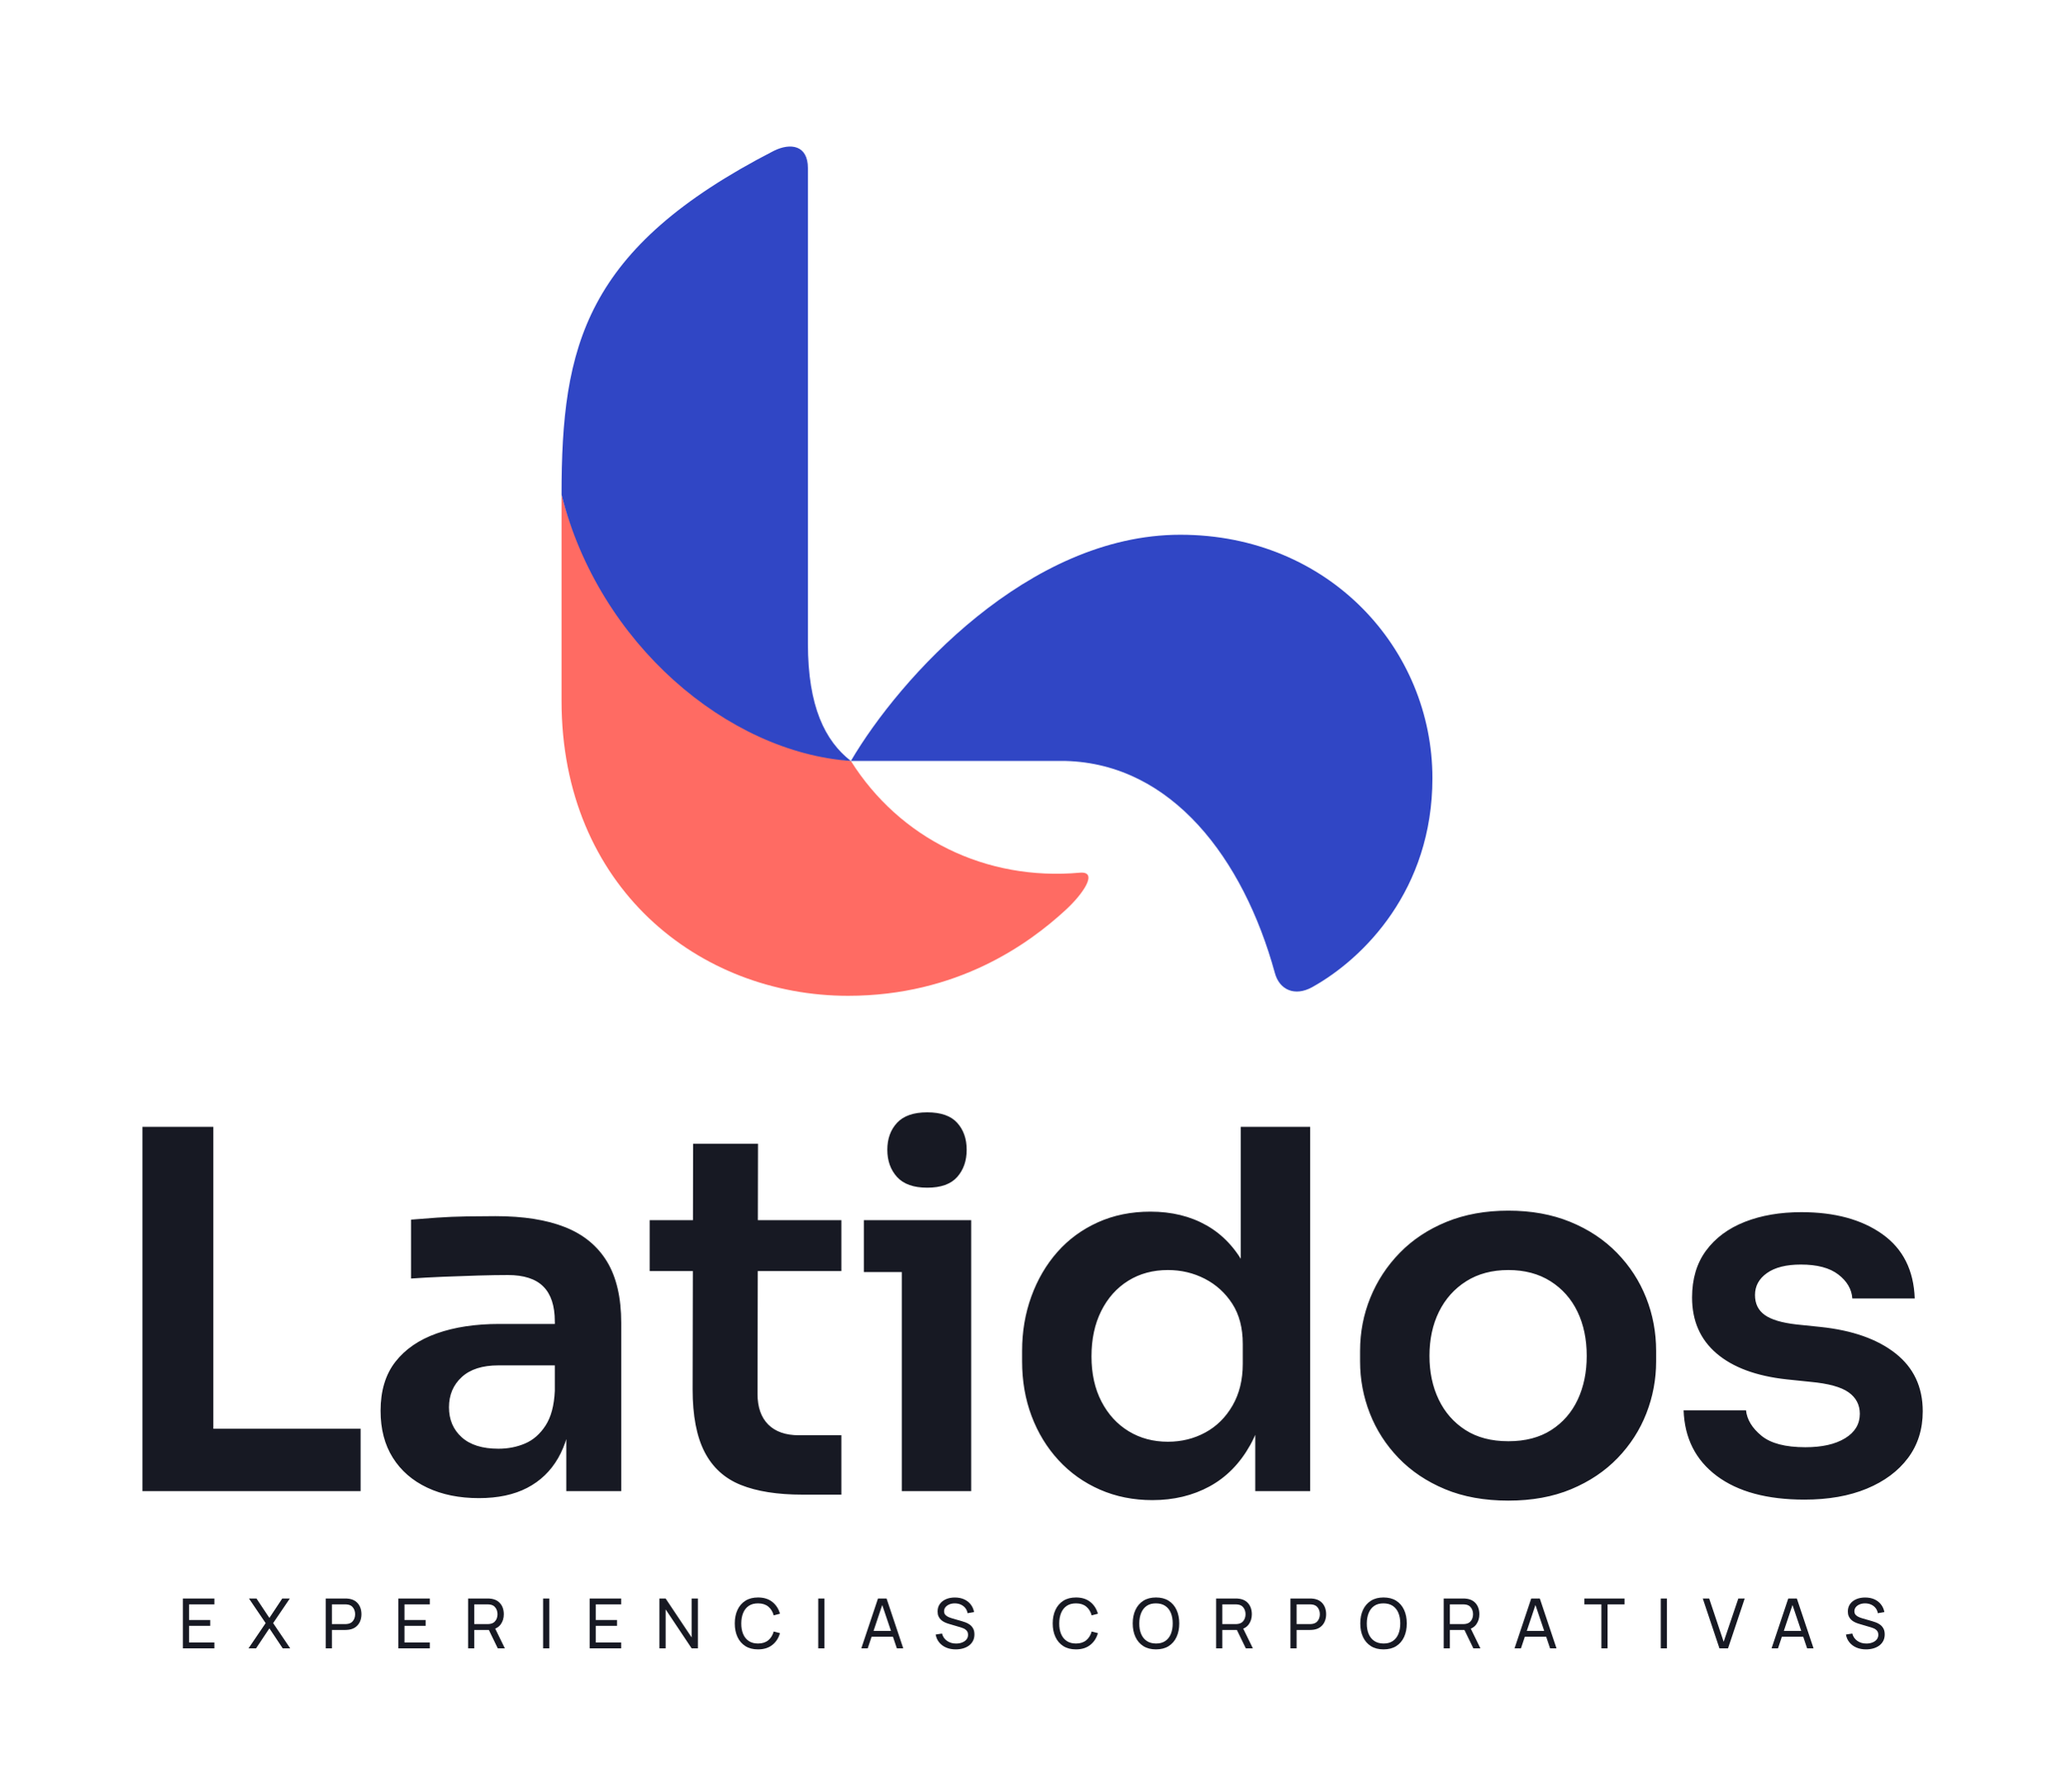
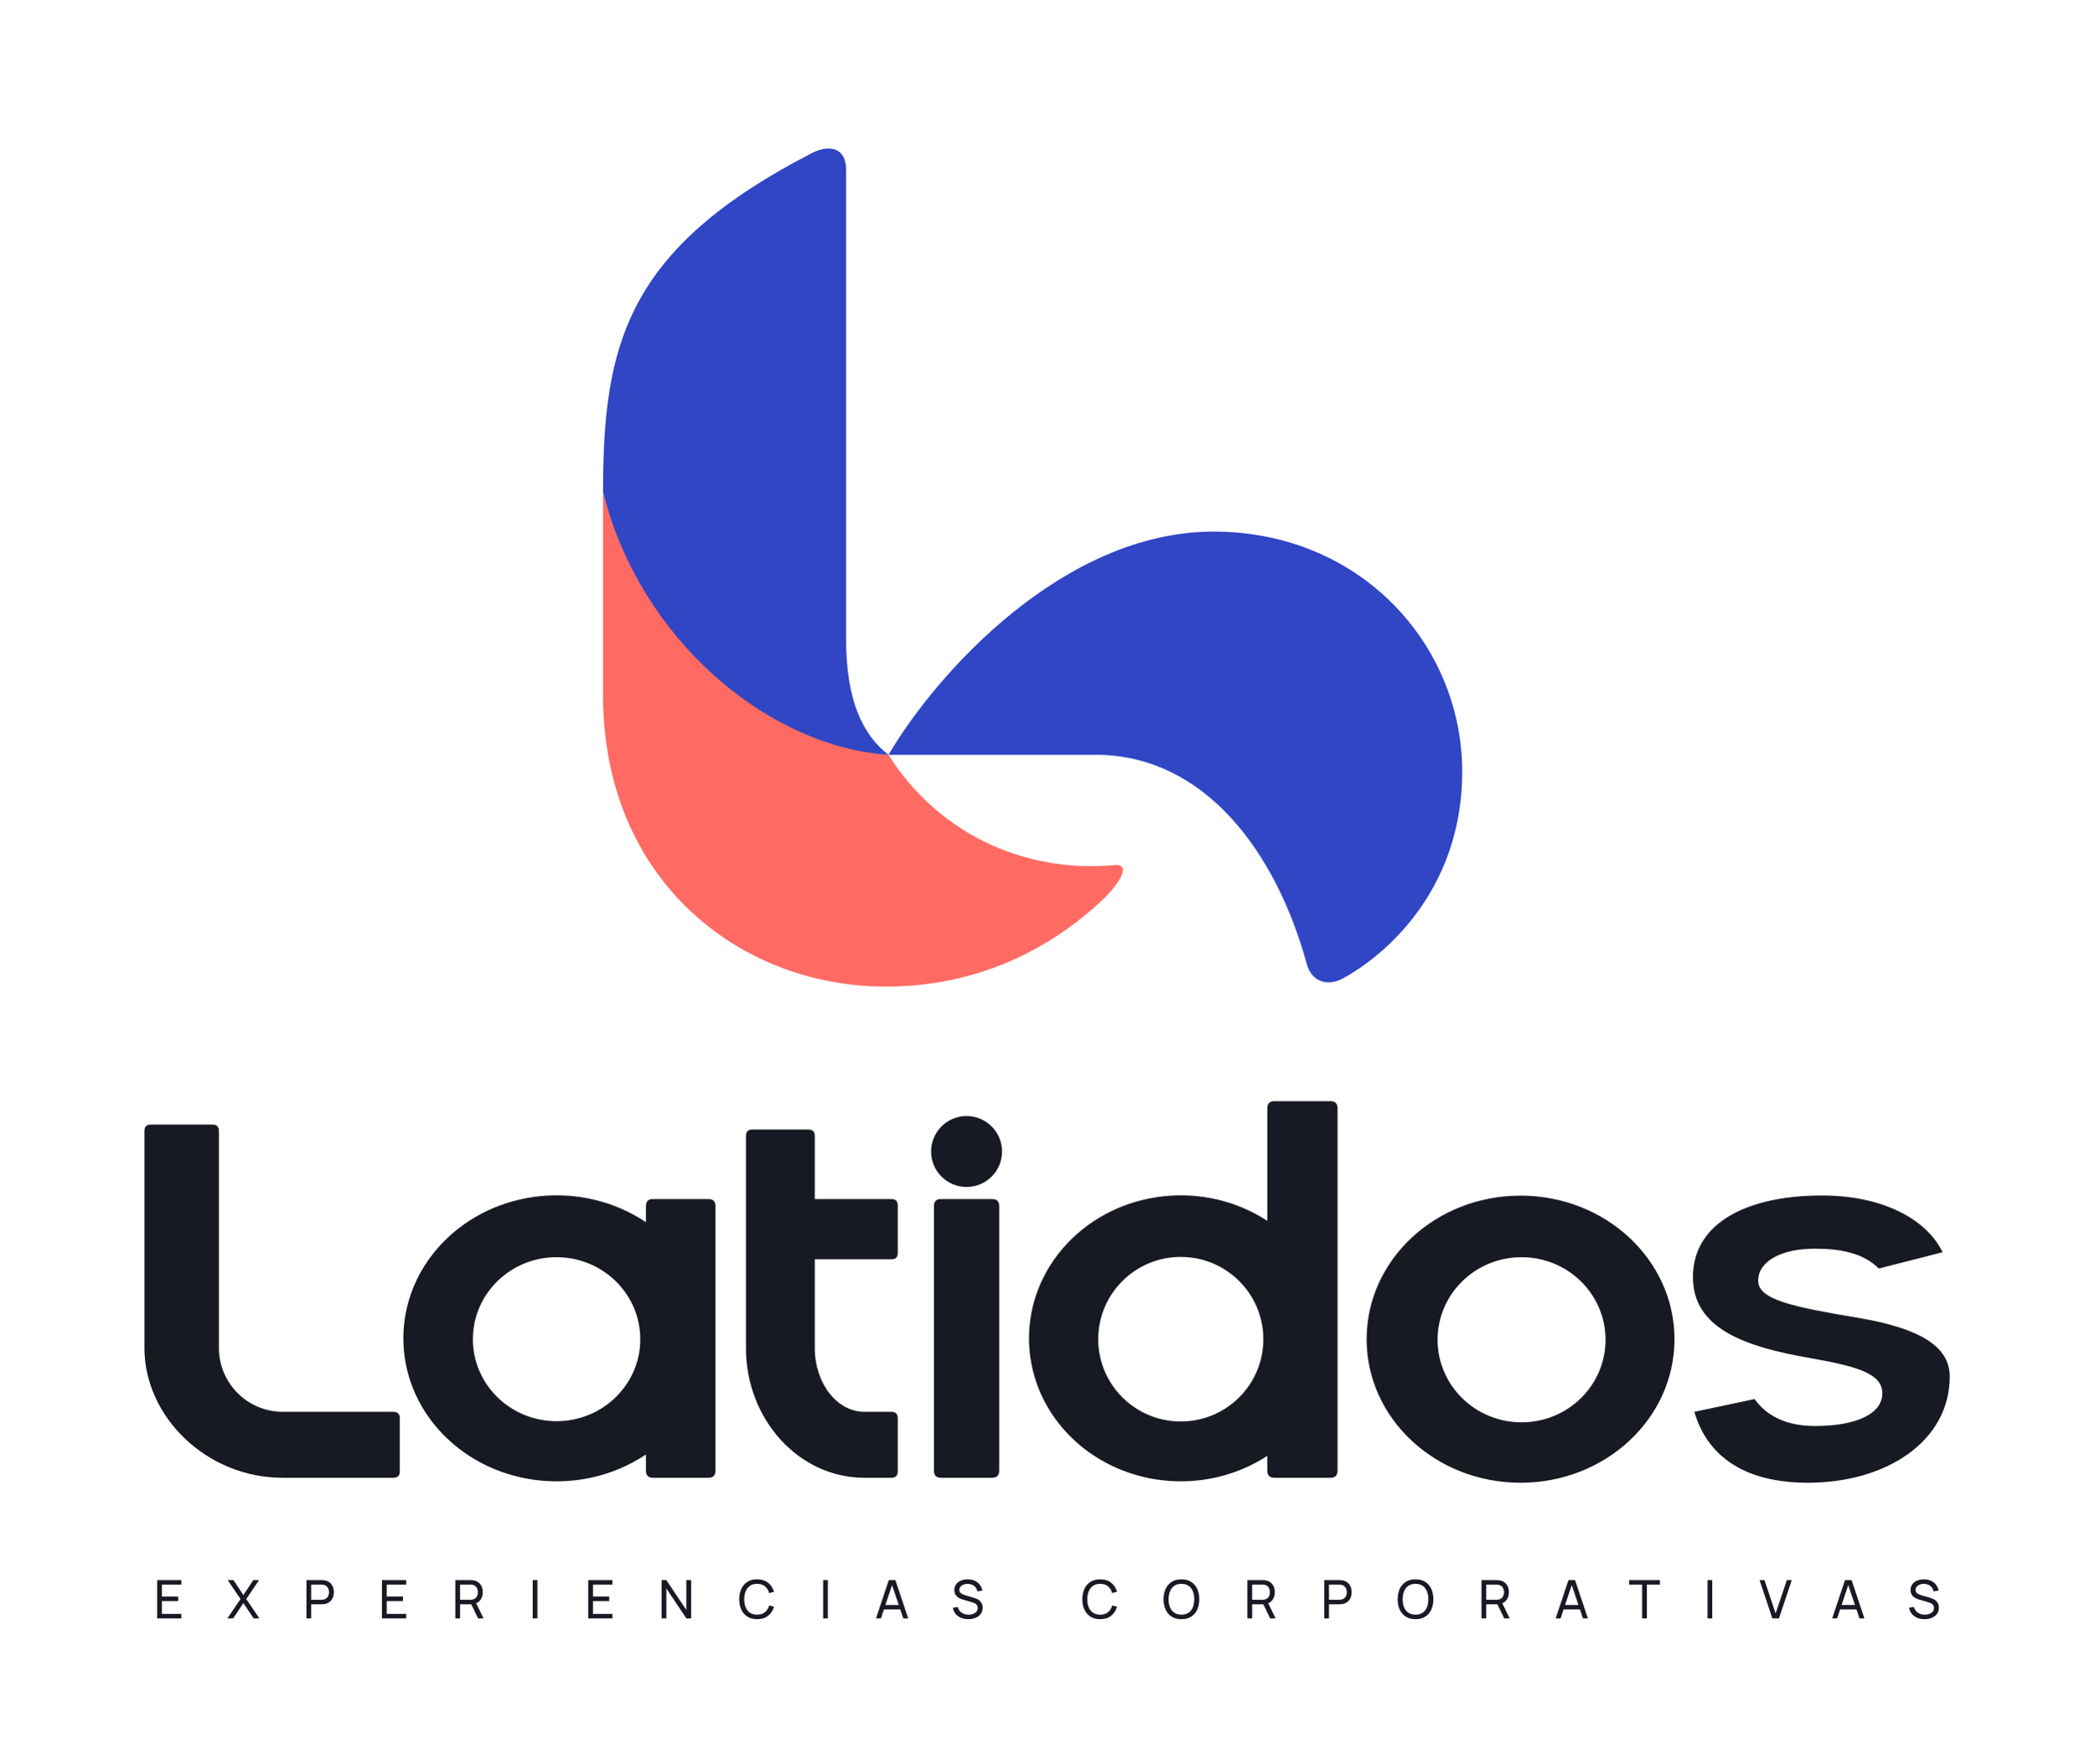
- <svg xmlns="http://www.w3.org/2000/svg" viewBox="-80 -80 1160 1006.75" width="1160" height="1006.75">
+ <svg xmlns="http://www.w3.org/2000/svg" viewBox="-80 -80 1160 976.97" width="1160" height="976.97">
  <g id="Simbolo">
-     <path id="simbolo-acento" fill="#FF6B63" fill-rule="nonzero" d="M235.41 197.92L235.41 313.78C235.41 418.37 312.65 479.52 396.33 479.52C457.47 479.52 497.7 450.55 518.62 431.24C528.27 422.39 537.12 409.52 526.66 410.33C473.56 415.15 425.29 391.02 397.93 347.57C328.74 339.52 256.33 278.38 235.41 197.92Z" />
-     <path id="forma-1" fill="#3046C5" fill-rule="nonzero" d="M235.41 197.92C235.41 114.25 248.29 59.54 354.49 4.83C364.14 0 373.8 1.61 373.8 14.48L373.8 281.6C373.8 317 383.45 336.31 397.93 347.57C328.74 342.74 256.33 281.6 235.41 197.92Z" />
-     <path id="forma-2" fill="#3046C5" fill-rule="nonzero" d="M397.93 347.57C425.29 300.91 497.7 220.45 582.98 220.45C666.66 220.45 724.59 284.81 724.59 357.22C724.59 419.98 685.97 458.6 657 474.69C647.35 480 638.66 476.3 636.08 466.64C618.38 402.28 578.16 349.18 518.62 347.57L397.93 347.57Z" />
+     <path id="simbolo-acento" fill="#FF6B63" fill-rule="nonzero" d="M254.04 192.56L254.04 305.28C254.04 407.04 329.18 466.53 410.59 466.53C470.08 466.53 509.22 438.35 529.57 419.56C538.97 410.95 547.58 398.43 537.4 399.21C485.74 403.91 438.77 380.43 412.16 338.16C344.84 330.33 274.39 270.84 254.04 192.56Z" />
+     <path id="forma-1" fill="#3046C5" fill-rule="nonzero" d="M254.04 192.56C254.04 111.15 266.56 57.92 369.89 4.7C379.28 0 388.67 1.57 388.67 14.09L388.67 273.97C388.67 308.41 398.07 327.2 412.16 338.16C344.84 333.46 274.39 273.97 254.04 192.56Z" />
+     <path id="forma-2" fill="#3046C5" fill-rule="nonzero" d="M412.16 338.16C438.77 292.76 509.22 214.48 592.19 214.48C673.6 214.48 729.96 277.1 729.96 347.55C729.96 408.61 692.39 446.18 664.21 461.83C654.82 467 646.36 463.4 643.86 454.01C626.64 391.38 587.5 339.72 529.57 338.16L412.16 338.16Z" />
  </g>
  <g id="Logotipo">
-     <path id="logotipo" fill="#171923" fill-rule="nonzero" d="M39.82 757.84L0 757.84L0 553.13L39.82 553.13L39.82 757.84ZM122.55 757.84L34.21 757.84L34.21 722.79L122.55 722.79L122.55 757.84ZM268.93 757.84L238.08 757.84L238.08 712.69L231.63 712.69L231.63 662.5Q231.63 649.32 225.18 642.87Q218.73 636.42 205.27 636.42L205.27 636.42Q198.26 636.42 188.45 636.7Q178.63 636.98 168.68 637.4Q158.72 637.82 150.87 638.38L150.87 638.38L150.87 605.29Q157.32 604.73 165.45 604.17Q173.58 603.61 182.14 603.47Q190.69 603.33 198.26 603.33L198.26 603.33Q221.82 603.33 237.38 609.5Q252.94 615.67 260.94 628.85Q268.93 642.03 268.93 663.34L268.93 663.34L268.93 757.84ZM189.01 761.77L189.01 761.77Q172.46 761.77 159.98 755.88Q147.5 749.99 140.63 739.05Q133.76 728.12 133.76 712.69L133.76 712.69Q133.76 695.87 142.04 685.21Q150.31 674.56 165.31 669.23Q180.31 663.9 200.5 663.9L200.5 663.9L235.84 663.9L235.84 687.18L199.94 687.18Q186.48 687.18 179.33 693.77Q172.18 700.36 172.18 710.73L172.18 710.73Q172.18 721.11 179.33 727.56Q186.48 734.01 199.94 734.01L199.94 734.01Q208.08 734.01 214.95 731.06Q221.82 728.12 226.44 720.97Q231.07 713.82 231.63 701.48L231.63 701.48L241.17 712.41Q239.76 728.4 233.45 739.34Q227.15 750.27 216.07 756.02Q204.99 761.77 189.01 761.77ZM392.6 759.81L370.72 759.81Q349.69 759.81 336.09 754.34Q322.49 748.87 315.76 735.83Q309.03 722.79 309.03 700.64L309.03 700.64L309.31 562.67L345.77 562.67L345.49 703.16Q345.49 714.38 351.51 720.41Q357.54 726.44 368.76 726.44L368.76 726.44L392.6 726.44L392.6 759.81ZM392.6 634.18L284.91 634.18L284.91 605.57L392.6 605.57L392.6 634.18ZM465.51 757.84L426.53 757.84L426.53 605.57L465.51 605.57L465.51 757.84ZM465.51 634.74L405.22 634.74L405.22 605.57L465.51 605.57L465.51 634.74ZM440.83 587.34L440.83 587.34Q429.33 587.34 423.86 581.32Q418.4 575.29 418.4 566.03L418.4 566.03Q418.4 556.78 423.86 550.89Q429.33 545 440.83 545L440.83 545Q452.33 545 457.66 550.89Q462.98 556.78 462.98 566.03L462.98 566.03Q462.98 575.29 457.66 581.32Q452.33 587.34 440.83 587.34ZM567.3 762.89L567.3 762.89Q551.32 762.89 537.86 757Q524.4 751.11 514.58 740.46Q504.77 729.8 499.44 715.64Q494.11 701.48 494.11 684.93L494.11 684.93L494.11 679.04Q494.11 662.78 499.3 648.48Q504.49 634.18 513.88 623.52Q523.28 612.86 536.6 606.83Q549.92 600.8 566.18 600.8L566.18 600.8Q584.13 600.8 597.73 608.52Q611.33 616.23 619.46 631.65Q627.59 647.08 628.44 670.35L628.44 670.35L616.94 656.89L616.94 553.13L655.92 553.13L655.92 757.84L625.07 757.84L625.07 693.07L631.8 693.07Q630.96 716.34 622.27 731.9Q613.57 747.47 599.41 755.18Q585.25 762.89 567.3 762.89ZM576 730.08L576 730.08Q587.49 730.08 597.03 724.89Q606.56 719.71 612.31 709.75Q618.06 699.8 618.06 686.33L618.06 686.33L618.06 675.12Q618.06 661.66 612.17 652.54Q606.28 643.43 596.75 638.52Q587.21 633.61 576 633.61L576 633.61Q563.38 633.61 553.7 639.64Q544.03 645.67 538.56 656.61Q533.09 667.55 533.09 682.13L533.09 682.13Q533.09 696.71 538.7 707.51Q544.31 718.3 553.98 724.19Q563.66 730.08 576 730.08ZM767.25 763.17L767.25 763.17Q747.06 763.17 731.63 756.72Q716.21 750.27 705.55 739.2Q694.9 728.12 689.43 714.1Q683.96 700.08 683.96 684.93L683.96 684.93L683.96 679.04Q683.96 663.34 689.71 649.18Q695.46 635.02 706.25 623.94Q717.05 612.86 732.47 606.55Q747.9 600.24 767.25 600.24L767.25 600.24Q786.6 600.24 802.02 606.55Q817.44 612.86 828.24 623.94Q839.04 635.02 844.64 649.18Q850.25 663.34 850.25 679.04L850.25 679.04L850.25 684.93Q850.25 700.08 844.78 714.1Q839.32 728.12 828.66 739.2Q818 750.27 802.58 756.72Q787.16 763.17 767.25 763.17ZM767.25 729.8L767.25 729.8Q781.55 729.8 791.36 723.49Q801.18 717.18 806.23 706.39Q811.27 695.59 811.27 681.85L811.27 681.85Q811.27 667.83 806.09 657.03Q800.9 646.23 790.94 639.92Q780.99 633.61 767.25 633.61L767.25 633.61Q753.51 633.61 743.55 639.92Q733.6 646.23 728.27 657.03Q722.94 667.83 722.94 681.85L722.94 681.85Q722.94 695.59 728.13 706.39Q733.31 717.18 743.13 723.49Q752.94 729.8 767.25 729.8ZM933.54 762.61L933.54 762.61Q902.13 762.61 884.32 749.29Q866.52 735.97 865.68 712.41L865.68 712.41L900.73 712.41Q901.57 720.27 909.42 726.72Q917.27 733.17 934.1 733.17L934.1 733.17Q948.12 733.17 956.39 728.12Q964.67 723.07 964.67 714.38L964.67 714.38Q964.67 706.81 958.36 702.32Q952.05 697.83 936.9 696.43L936.9 696.43L923.44 695.03Q897.92 692.22 884.18 680.45Q870.44 668.67 870.44 649.04L870.44 649.04Q870.44 633.33 878.3 622.68Q886.15 612.02 900.03 606.55Q913.91 601.09 931.86 601.09L931.86 601.09Q959.9 601.09 977.29 613.42Q994.67 625.76 995.51 649.6L995.51 649.6L960.46 649.6Q959.9 641.75 952.61 636.14Q945.32 630.53 931.58 630.53L931.58 630.53Q919.24 630.53 912.51 635.3Q905.78 640.06 905.78 647.64L905.78 647.64Q905.78 654.93 911.25 658.85Q916.71 662.78 929.05 664.18L929.05 664.18L942.51 665.58Q969.43 668.39 984.72 680.45Q1000 692.5 1000 712.98L1000 712.98Q1000 728.12 991.73 739.2Q983.45 750.27 968.59 756.44Q953.73 762.61 933.54 762.61Z" />
+     <path id="logotipo" fill="#171923" fill-rule="nonzero" d="M0 546.5Q0 542.97 3.54 542.97L37.72 542.97Q41.26 542.97 41.26 546.5L41.26 666.74C41.26 686.23 57.13 702.1 76.62 702.1L137.92 702.1Q141.45 702.1 141.45 705.64L141.45 735.11Q141.45 738.64 137.92 738.64L76.62 738.64C34.34 738.64 0 704.77 0 666.74ZM277.8 588.15Q277.8 584.22 281.73 584.22L312.38 584.22Q316.31 584.22 316.31 588.15L316.31 734.72Q316.31 738.64 312.38 738.64L281.73 738.64Q277.8 738.64 277.8 734.72L277.8 725.74C242.61 749.32 194.04 744.38 165.11 714.3C136.19 684.2 136.19 638.59 165.11 608.49C194.04 578.41 242.61 573.47 277.8 597.05ZM274.66 661.87C274.66 636.78 253.89 616.44 228.29 616.44C202.69 616.44 181.93 636.78 181.93 661.87C181.93 686.95 202.69 707.29 228.29 707.29C253.89 707.29 274.66 686.95 274.66 661.87ZM333.2 549.25Q333.2 545.72 336.74 545.72L367.78 545.72Q371.32 545.72 371.32 549.25L371.32 584.22L413.75 584.22Q417.29 584.22 417.29 587.76L417.29 614.09Q417.29 617.62 413.75 617.62L371.32 617.62L371.32 666.74C371.32 686.23 383.58 702.1 398.82 702.1L413.75 702.1Q417.29 702.1 417.29 705.64L417.29 735.11Q417.29 738.64 413.75 738.64L398.82 738.64C362.67 738.64 333.2 706.5 333.2 666.74ZM437.33 588.15Q437.33 584.22 441.26 584.22L469.55 584.22Q473.48 584.22 473.48 588.15L473.48 734.72Q473.48 738.64 469.55 738.64L441.26 738.64Q437.33 738.64 437.33 734.72ZM475.05 557.9C475.05 568.74 466.25 577.54 455.4 577.54C444.56 577.54 435.76 568.74 435.76 557.9C435.76 547.05 444.56 538.25 455.4 538.25C466.25 538.25 475.05 547.05 475.05 557.9ZM622 533.93Q622 530 625.93 530L656.97 530Q660.9 530 660.9 533.93L660.9 734.72Q660.9 738.64 656.97 738.64L625.93 738.64Q622 738.64 622 734.72L622 726.48C587.03 749.33 539.43 743.97 511.17 713.97C482.92 683.98 482.92 638.81 511.17 608.82C539.43 578.82 587.03 573.46 622 596.31ZM619.8 661.87C619.8 636.69 599.32 616.29 574.07 616.29C548.81 616.29 528.33 636.69 528.33 661.87C528.33 687.05 548.81 707.45 574.07 707.45C599.32 707.45 619.8 687.05 619.8 661.87ZM847.54 661.87C847.54 705.8 809.37 741.39 762.28 741.39C715.19 741.39 677.01 705.8 677.01 661.87C677.01 617.94 715.19 582.34 762.28 582.34C809.37 582.34 847.54 617.94 847.54 661.87ZM809.35 662.18C809.35 636.92 788.53 616.44 762.83 616.44C737.13 616.44 716.31 636.92 716.31 662.18C716.31 687.44 737.13 707.92 762.83 707.92C788.53 707.92 809.35 687.44 809.35 662.18ZM996.07 613.69L960.71 622.73C952.06 614.09 939.49 611.73 925.34 611.73C906.48 611.73 893.91 618.8 893.91 629.41C893.91 640.02 912.77 643.95 950.49 650.24C981.93 655.74 1000 665.17 1000 682.46C1000 718.61 964.64 741.39 921.41 741.39C886.05 741.39 865.62 726.46 858.55 702.1L891.94 695.03C898.62 704.46 909.63 709.96 925.34 709.96C948.92 709.96 962.67 702.89 962.67 691.89C962.67 680.88 948.92 676.95 922.2 672.24C886.05 665.95 857.76 655.74 857.76 627.45C857.76 597.58 887.62 582.26 929.27 582.26C961.49 582.26 986.64 594.44 996.07 613.69Z" />
  </g>
  <g id="Descriptor">
-     <path id="descriptor" fill="#171923" fill-rule="nonzero" d="M40.42 846.17L22.72 846.17L22.72 818.17L40.42 818.17L40.42 821.46L26.18 821.46L26.18 830.23L38.08 830.23L38.08 833.51L26.18 833.51L26.18 842.88L40.42 842.88L40.42 846.17ZM63.82 846.17L59.58 846.17L69.21 831.99L59.84 818.17L64.06 818.17L71.31 829.08L78.54 818.17L82.78 818.17L73.41 831.99L83.01 846.17L78.8 846.17L71.31 834.93L63.82 846.17ZM106.42 846.17L102.96 846.17L102.96 818.17L114.02 818.17Q114.43 818.17 115 818.2Q115.56 818.23 116.09 818.33L116.09 818.33Q118.36 818.68 119.91 819.88Q121.45 821.09 122.23 822.92Q123.01 824.76 123.01 827L123.01 827Q123.01 829.21 122.22 831.05Q121.43 832.89 119.89 834.1Q118.34 835.32 116.09 835.67L116.09 835.67Q115.56 835.75 115 835.79Q114.43 835.83 114.02 835.83L114.02 835.83L106.42 835.83L106.42 846.17ZM106.42 821.46L106.42 832.54L113.91 832.54Q114.28 832.54 114.75 832.5Q115.23 832.46 115.66 832.36L115.66 832.36Q117 832.05 117.85 831.23Q118.69 830.4 119.08 829.28Q119.47 828.16 119.47 827L119.47 827Q119.47 825.83 119.08 824.71Q118.69 823.59 117.85 822.76Q117 821.92 115.66 821.63L115.66 821.63Q115.23 821.51 114.75 821.49Q114.28 821.46 113.91 821.46L113.91 821.46L106.42 821.46ZM161.43 846.17L143.73 846.17L143.73 818.17L161.43 818.17L161.43 821.46L147.19 821.46L147.19 830.23L159.09 830.23L159.09 833.51L147.19 833.51L147.19 842.88L161.43 842.88L161.43 846.17ZM186.39 846.17L182.93 846.17L182.93 818.17L193.99 818.17Q194.4 818.17 194.96 818.2Q195.53 818.23 196.05 818.33L196.05 818.33Q198.33 818.68 199.87 819.88Q201.42 821.09 202.2 822.92Q202.97 824.76 202.97 827L202.97 827Q202.97 830.24 201.28 832.63Q199.59 835.01 196.32 835.61L196.32 835.61L195 835.83L186.39 835.83L186.39 846.17ZM203.56 846.17L199.59 846.17L194.07 834.78L197.49 833.73L203.56 846.17ZM186.39 821.46L186.39 832.54L193.87 832.54Q194.24 832.54 194.72 832.5Q195.2 832.46 195.62 832.36L195.62 832.36Q196.97 832.05 197.81 831.23Q198.66 830.4 199.05 829.28Q199.43 828.16 199.43 827L199.43 827Q199.43 825.83 199.05 824.71Q198.66 823.59 197.81 822.76Q196.97 821.92 195.62 821.63L195.62 821.63Q195.2 821.51 194.72 821.49Q194.24 821.46 193.87 821.46L193.87 821.46L186.39 821.46ZM228.52 846.17L225.06 846.17L225.06 818.17L228.52 818.17L228.52 846.17ZM268.88 846.17L251.19 846.17L251.19 818.17L268.88 818.17L268.88 821.46L254.65 821.46L254.65 830.23L266.55 830.23L266.55 833.51L254.65 833.51L254.65 842.88L268.88 842.88L268.88 846.17ZM293.88 846.17L290.38 846.17L290.38 818.17L293.88 818.17L308.49 840.05L308.49 818.17L311.99 818.17L311.99 846.17L308.49 846.17L293.88 824.28L293.88 846.17ZM345.77 846.75L345.77 846.75Q341.59 846.75 338.68 844.91Q335.76 843.06 334.23 839.77Q332.71 836.49 332.71 832.17L332.71 832.17Q332.71 827.85 334.23 824.57Q335.76 821.28 338.68 819.43Q341.59 817.59 345.77 817.59L345.77 817.59Q350.64 817.59 353.78 820.06Q356.92 822.53 358.1 826.71L358.1 826.71L354.58 827.64Q353.73 824.51 351.53 822.7Q349.33 820.89 345.77 820.89L345.77 820.89Q342.64 820.89 340.56 822.31Q338.48 823.73 337.43 826.27Q336.38 828.81 336.36 832.17L336.36 832.17Q336.34 835.51 337.39 838.05Q338.44 840.59 340.54 842.02Q342.64 843.45 345.77 843.45L345.77 843.45Q349.33 843.45 351.53 841.63Q353.73 839.81 354.58 836.7L354.58 836.7L358.1 837.63Q356.92 841.8 353.78 844.27Q350.64 846.75 345.77 846.75ZM383.06 846.17L379.6 846.17L379.6 818.17L383.06 818.17L383.06 846.17ZM407.39 846.17L403.79 846.17L413.16 818.17L417.98 818.17L427.35 846.17L423.76 846.17L414.99 820.19L416.08 820.19L407.39 846.17ZM422.84 839.62L408.3 839.62L408.3 836.37L422.84 836.37L422.84 839.62ZM456.85 846.75L456.85 846.75Q453.87 846.75 451.49 845.74Q449.11 844.73 447.56 842.85Q446.02 840.98 445.55 838.41L445.55 838.41L449.13 837.85Q449.81 840.49 451.96 841.98Q454.11 843.47 457.02 843.47L457.02 843.47Q458.91 843.47 460.44 842.87Q461.96 842.28 462.86 841.17Q463.75 840.06 463.75 838.55L463.75 838.55Q463.75 837.61 463.43 836.94Q463.11 836.27 462.55 835.8Q462 835.32 461.3 834.99Q460.6 834.66 459.84 834.44L459.84 834.44L452.71 832.33Q451.54 831.98 450.45 831.44Q449.36 830.91 448.51 830.1Q447.65 829.29 447.14 828.15Q446.64 827.02 446.64 825.46L446.64 825.46Q446.64 822.97 447.93 821.21Q449.23 819.45 451.44 818.52Q453.66 817.59 456.44 817.61L456.44 817.61Q459.26 817.63 461.49 818.61Q463.71 819.59 465.18 821.42Q466.65 823.24 467.15 825.79L467.15 825.79L463.48 826.43Q463.19 824.72 462.19 823.49Q461.18 822.25 459.69 821.58Q458.19 820.91 456.4 820.89L456.4 820.89Q454.69 820.87 453.31 821.44Q451.93 822 451.11 823Q450.29 824 450.29 825.31L450.29 825.31Q450.29 826.59 451.03 827.38Q451.77 828.16 452.85 828.62Q453.93 829.08 454.96 829.37L454.96 829.37L460.29 830.91Q461.2 831.16 462.4 831.61Q463.59 832.05 464.72 832.86Q465.85 833.67 466.59 835Q467.33 836.33 467.33 838.35L467.33 838.35Q467.33 840.38 466.52 841.95Q465.71 843.53 464.28 844.59Q462.84 845.65 460.93 846.2Q459.03 846.75 456.85 846.75ZM524.37 846.75L524.37 846.75Q520.19 846.75 517.27 844.91Q514.36 843.06 512.83 839.77Q511.3 836.49 511.3 832.17L511.3 832.17Q511.3 827.85 512.83 824.57Q514.36 821.28 517.27 819.43Q520.19 817.59 524.37 817.59L524.37 817.59Q529.23 817.59 532.37 820.06Q535.51 822.53 536.7 826.71L536.7 826.71L533.18 827.64Q532.32 824.51 530.12 822.7Q527.93 820.89 524.37 820.89L524.37 820.89Q521.24 820.89 519.16 822.31Q517.08 823.73 516.03 826.27Q514.98 828.81 514.96 832.17L514.96 832.17Q514.94 835.51 515.99 838.05Q517.04 840.59 519.14 842.02Q521.24 843.45 524.37 843.45L524.37 843.45Q527.93 843.45 530.12 841.63Q532.32 839.81 533.18 836.7L533.18 836.7L536.7 837.63Q535.51 841.8 532.37 844.27Q529.23 846.75 524.37 846.75ZM569.32 846.75L569.32 846.75Q565.14 846.75 562.22 844.91Q559.31 843.06 557.78 839.77Q556.25 836.49 556.25 832.17L556.25 832.17Q556.25 827.85 557.78 824.57Q559.31 821.28 562.22 819.43Q565.14 817.59 569.32 817.59L569.32 817.59Q573.52 817.59 576.44 819.43Q579.35 821.28 580.87 824.57Q582.39 827.85 582.39 832.17L582.39 832.17Q582.39 836.49 580.87 839.77Q579.35 843.06 576.44 844.91Q573.52 846.75 569.32 846.75ZM569.32 843.45L569.32 843.45Q572.45 843.47 574.54 842.04Q576.63 840.61 577.67 838.06Q578.71 835.51 578.71 832.17L578.71 832.17Q578.71 828.81 577.67 826.28Q576.63 823.75 574.54 822.33Q572.45 820.91 569.32 820.89L569.32 820.89Q566.19 820.87 564.12 822.29Q562.05 823.71 561 826.26Q559.95 828.81 559.93 832.17L559.93 832.17Q559.91 835.51 560.96 838.04Q562.01 840.57 564.1 842Q566.19 843.43 569.32 843.45ZM606.57 846.17L603.11 846.17L603.11 818.17L614.17 818.17Q614.58 818.17 615.15 818.2Q615.71 818.23 616.24 818.33L616.24 818.33Q618.51 818.68 620.06 819.88Q621.6 821.09 622.38 822.92Q623.16 824.76 623.16 827L623.16 827Q623.16 830.24 621.47 832.63Q619.77 835.01 616.51 835.61L616.51 835.61L615.19 835.83L606.57 835.83L606.57 846.17ZM623.74 846.17L619.77 846.17L614.25 834.78L617.67 833.73L623.74 846.17ZM606.57 821.46L606.57 832.54L614.06 832.54Q614.43 832.54 614.9 832.5Q615.38 832.46 615.81 832.36L615.81 832.36Q617.15 832.05 617.99 831.23Q618.84 830.4 619.23 829.28Q619.62 828.16 619.62 827L619.62 827Q619.62 825.83 619.23 824.71Q618.84 823.59 617.99 822.76Q617.15 821.92 615.81 821.63L615.81 821.63Q615.38 821.51 614.9 821.49Q614.43 821.46 614.06 821.46L614.06 821.46L606.57 821.46ZM648.31 846.17L644.85 846.17L644.85 818.17L655.92 818.17Q656.32 818.17 656.89 818.2Q657.45 818.23 657.98 818.33L657.98 818.33Q660.25 818.68 661.8 819.88Q663.34 821.09 664.12 822.92Q664.9 824.76 664.9 827L664.9 827Q664.9 829.21 664.11 831.05Q663.32 832.89 661.78 834.1Q660.23 835.32 657.98 835.67L657.98 835.67Q657.45 835.75 656.89 835.79Q656.32 835.83 655.92 835.83L655.92 835.83L648.31 835.83L648.31 846.17ZM648.31 821.46L648.31 832.54L655.8 832.54Q656.17 832.54 656.65 832.5Q657.12 832.46 657.55 832.36L657.55 832.36Q658.89 832.05 659.74 831.23Q660.58 830.4 660.97 829.28Q661.36 828.16 661.36 827L661.36 827Q661.36 825.83 660.97 824.71Q660.58 823.59 659.74 822.76Q658.89 821.92 657.55 821.63L657.55 821.63Q657.12 821.51 656.65 821.49Q656.17 821.46 655.8 821.46L655.8 821.46L648.31 821.46ZM697.13 846.75L697.13 846.75Q692.95 846.75 690.04 844.91Q687.12 843.06 685.59 839.77Q684.07 836.49 684.07 832.17L684.07 832.17Q684.07 827.85 685.59 824.57Q687.12 821.28 690.04 819.43Q692.95 817.59 697.13 817.59L697.13 817.59Q701.33 817.59 704.25 819.43Q707.17 821.28 708.68 824.57Q710.2 827.85 710.2 832.17L710.2 832.17Q710.2 836.49 708.68 839.77Q707.17 843.06 704.25 844.91Q701.33 846.75 697.13 846.75ZM697.13 843.45L697.13 843.45Q700.26 843.47 702.36 842.04Q704.45 840.61 705.49 838.06Q706.53 835.51 706.53 832.17L706.53 832.17Q706.53 828.81 705.49 826.28Q704.45 823.75 702.36 822.33Q700.26 820.91 697.13 820.89L697.13 820.89Q694 820.87 691.93 822.29Q689.86 823.71 688.81 826.26Q687.76 828.81 687.74 832.17L687.74 832.17Q687.72 835.51 688.77 838.04Q689.82 840.57 691.91 842Q694 843.43 697.13 843.45ZM734.39 846.17L730.92 846.17L730.92 818.17L741.99 818.17Q742.4 818.17 742.96 818.2Q743.52 818.23 744.05 818.33L744.05 818.33Q746.32 818.68 747.87 819.88Q749.42 821.09 750.19 822.92Q750.97 824.76 750.97 827L750.97 827Q750.97 830.24 749.28 832.63Q747.59 835.01 744.32 835.61L744.32 835.61L743 835.83L734.39 835.83L734.39 846.17ZM751.55 846.17L747.59 846.17L742.07 834.78L745.49 833.73L751.55 846.17ZM734.39 821.46L734.39 832.54L741.87 832.54Q742.24 832.54 742.72 832.5Q743.19 832.46 743.62 832.36L743.62 832.36Q744.96 832.05 745.81 831.23Q746.65 830.4 747.04 829.28Q747.43 828.16 747.43 827L747.43 827Q747.43 825.83 747.04 824.71Q746.65 823.59 745.81 822.76Q744.96 821.92 743.62 821.63L743.62 821.63Q743.19 821.51 742.72 821.49Q742.24 821.46 741.87 821.46L741.87 821.46L734.39 821.46ZM774.32 846.17L770.72 846.17L780.09 818.17L784.92 818.17L794.29 846.17L790.69 846.17L781.92 820.19L783.01 820.19L774.32 846.17ZM789.78 839.62L775.23 839.62L775.23 836.37L789.78 836.37L789.78 839.62ZM822.97 846.17L819.5 846.17L819.5 821.46L809.96 821.46L809.96 818.17L832.51 818.17L832.51 821.46L822.97 821.46L822.97 846.17ZM856.31 846.17L852.85 846.17L852.85 818.17L856.31 818.17L856.31 846.17ZM890.64 846.17L885.82 846.17L876.45 818.17L880.05 818.17L888.19 842.49L896.42 818.17L900.01 818.17L890.64 846.17ZM918.7 846.17L915.1 846.17L924.47 818.17L929.29 818.17L938.67 846.17L935.07 846.17L926.3 820.19L927.39 820.19L918.7 846.17ZM934.15 839.62L919.61 839.62L919.61 836.37L934.15 836.37L934.15 839.62ZM968.16 846.75L968.16 846.75Q965.18 846.75 962.8 845.74Q960.42 844.73 958.87 842.85Q957.33 840.98 956.86 838.41L956.86 838.41L960.44 837.85Q961.12 840.49 963.27 841.98Q965.42 843.47 968.33 843.47L968.33 843.47Q970.22 843.47 971.75 842.87Q973.27 842.28 974.17 841.17Q975.06 840.06 975.06 838.55L975.06 838.55Q975.06 837.61 974.74 836.94Q974.42 836.27 973.87 835.8Q973.31 835.32 972.61 834.99Q971.91 834.66 971.15 834.44L971.15 834.44L964.02 832.33Q962.85 831.98 961.76 831.44Q960.67 830.91 959.82 830.1Q958.96 829.29 958.46 828.15Q957.95 827.02 957.95 825.46L957.95 825.46Q957.95 822.97 959.24 821.21Q960.54 819.45 962.75 818.52Q964.97 817.59 967.75 817.61L967.75 817.61Q970.57 817.63 972.8 818.61Q975.02 819.59 976.49 821.42Q977.96 823.24 978.46 825.79L978.46 825.79L974.79 826.43Q974.5 824.72 973.5 823.49Q972.49 822.25 971 821.58Q969.5 820.91 967.71 820.89L967.71 820.89Q966 820.87 964.62 821.44Q963.24 822 962.42 823Q961.61 824 961.61 825.31L961.61 825.31Q961.61 826.59 962.34 827.38Q963.08 828.16 964.16 828.62Q965.24 829.08 966.27 829.37L966.27 829.37L971.6 830.91Q972.51 831.16 973.71 831.61Q974.91 832.05 976.03 832.86Q977.16 833.67 977.9 835Q978.64 836.33 978.64 838.35L978.64 838.35Q978.64 840.38 977.83 841.95Q977.02 843.53 975.59 844.59Q974.15 845.65 972.24 846.2Q970.34 846.75 968.16 846.75Z" />
+     <path id="descriptor" fill="#171923" fill-rule="nonzero" d="M20.46 816.53L7.06 816.53L7.06 795.33L20.46 795.33L20.46 797.82L9.68 797.82L9.68 804.46L18.69 804.46L18.69 806.95L9.68 806.95L9.68 814.04L20.46 814.04L20.46 816.53ZM49.14 816.53L45.94 816.53L53.22 805.8L46.13 795.33L49.32 795.33L54.81 803.59L60.29 795.33L63.5 795.33L56.4 805.8L63.68 816.53L60.48 816.53L54.81 808.02L49.14 816.53ZM92.36 816.53L89.74 816.53L89.74 795.33L98.12 795.33Q98.43 795.33 98.85 795.35Q99.28 795.37 99.68 795.45L99.68 795.45Q101.4 795.71 102.57 796.63Q103.74 797.54 104.33 798.93Q104.92 800.32 104.92 802.01L104.92 802.01Q104.92 803.69 104.32 805.08Q103.73 806.47 102.56 807.39Q101.39 808.31 99.68 808.58L99.68 808.58Q99.28 808.64 98.85 808.67Q98.43 808.7 98.12 808.7L98.12 808.7L92.36 808.7L92.36 816.53ZM92.36 797.82L92.36 806.21L98.03 806.21Q98.31 806.21 98.67 806.18Q99.03 806.15 99.36 806.08L99.36 806.08Q100.37 805.84 101.01 805.22Q101.65 804.59 101.95 803.74Q102.24 802.9 102.24 802.01L102.24 802.01Q102.24 801.13 101.95 800.28Q101.65 799.44 101.01 798.8Q100.37 798.17 99.36 797.95L99.36 797.95Q99.03 797.86 98.67 797.84Q98.31 797.82 98.03 797.82L98.03 797.82L92.36 797.82ZM144.97 816.53L131.57 816.53L131.57 795.33L144.97 795.33L144.97 797.82L134.2 797.82L134.2 804.46L143.21 804.46L143.21 806.95L134.2 806.95L134.2 814.04L144.97 814.04L144.97 816.53ZM174.84 816.53L172.22 816.53L172.22 795.33L180.59 795.33Q180.9 795.33 181.33 795.35Q181.76 795.37 182.15 795.45L182.15 795.45Q183.88 795.71 185.05 796.63Q186.22 797.54 186.81 798.93Q187.39 800.32 187.39 802.01L187.39 802.01Q187.39 804.47 186.11 806.28Q184.83 808.08 182.36 808.54L182.36 808.54L181.36 808.7L174.84 808.7L174.84 816.53ZM187.84 816.53L184.83 816.53L180.65 807.9L183.24 807.11L187.84 816.53ZM174.84 797.82L174.84 806.21L180.5 806.21Q180.78 806.21 181.14 806.18Q181.51 806.15 181.83 806.08L181.83 806.08Q182.85 805.84 183.49 805.22Q184.13 804.59 184.42 803.74Q184.71 802.9 184.71 802.01L184.71 802.01Q184.71 801.13 184.42 800.28Q184.13 799.44 183.49 798.8Q182.85 798.17 181.83 797.95L181.83 797.95Q181.51 797.86 181.14 797.84Q180.78 797.82 180.5 797.82L180.5 797.82L174.84 797.82ZM217.7 816.53L215.08 816.53L215.08 795.33L217.7 795.33L217.7 816.53ZM259.22 816.53L245.83 816.53L245.83 795.33L259.22 795.33L259.22 797.82L248.45 797.82L248.45 804.46L257.46 804.46L257.46 806.95L248.45 806.95L248.45 814.04L259.22 814.04L259.22 816.53ZM289.12 816.53L286.47 816.53L286.47 795.33L289.12 795.33L300.17 811.89L300.17 795.33L302.82 795.33L302.82 816.53L300.17 816.53L289.12 799.95L289.12 816.53ZM339.37 816.97L339.37 816.97Q336.21 816.97 334 815.57Q331.79 814.17 330.63 811.69Q329.48 809.2 329.48 805.93L329.48 805.93Q329.48 802.66 330.63 800.17Q331.79 797.69 334 796.29Q336.21 794.89 339.37 794.89L339.37 794.89Q343.05 794.89 345.43 796.76Q347.81 798.63 348.71 801.79L348.71 801.79L346.04 802.5Q345.39 800.13 343.73 798.76Q342.07 797.39 339.37 797.39L339.37 797.39Q337 797.39 335.43 798.47Q333.85 799.54 333.06 801.46Q332.26 803.38 332.25 805.93L332.25 805.93Q332.23 808.46 333.03 810.38Q333.82 812.3 335.41 813.39Q337 814.47 339.37 814.47L339.37 814.47Q342.07 814.47 343.73 813.09Q345.39 811.72 346.04 809.36L346.04 809.36L348.71 810.07Q347.81 813.22 345.43 815.09Q343.05 816.97 339.37 816.97ZM378.57 816.53L375.95 816.53L375.95 795.33L378.57 795.33L378.57 816.53ZM407.95 816.53L405.23 816.53L412.32 795.33L415.97 795.33L423.07 816.53L420.35 816.53L413.71 796.86L414.53 796.86L407.95 816.53ZM419.65 811.57L408.64 811.57L408.64 809.11L419.65 809.11L419.65 811.57ZM456.36 816.97L456.36 816.97Q454.11 816.97 452.31 816.21Q450.5 815.44 449.33 814.02Q448.16 812.6 447.81 810.66L447.81 810.66L450.52 810.23Q451.03 812.23 452.66 813.36Q454.29 814.48 456.5 814.48L456.5 814.48Q457.92 814.48 459.08 814.03Q460.24 813.59 460.91 812.75Q461.59 811.91 461.59 810.76L461.59 810.76Q461.59 810.05 461.35 809.54Q461.1 809.04 460.68 808.68Q460.26 808.31 459.73 808.06Q459.2 807.81 458.63 807.65L458.63 807.65L453.23 806.05Q452.34 805.78 451.52 805.38Q450.7 804.97 450.05 804.36Q449.4 803.75 449.02 802.89Q448.63 802.03 448.63 800.85L448.63 800.85Q448.63 798.97 449.61 797.63Q450.59 796.3 452.27 795.6Q453.95 794.89 456.05 794.9L456.05 794.9Q458.19 794.92 459.87 795.66Q461.56 796.4 462.67 797.79Q463.78 799.17 464.17 801.1L464.17 801.1L461.38 801.59Q461.16 800.29 460.4 799.36Q459.65 798.42 458.51 797.91Q457.38 797.41 456.02 797.39L456.02 797.39Q454.73 797.38 453.68 797.8Q452.64 798.23 452.02 798.99Q451.4 799.75 451.4 800.73L451.4 800.73Q451.4 801.7 451.96 802.3Q452.52 802.9 453.34 803.24Q454.15 803.59 454.94 803.81L454.94 803.81L458.97 804.97Q459.66 805.16 460.57 805.5Q461.47 805.84 462.33 806.45Q463.18 807.06 463.74 808.07Q464.3 809.08 464.3 810.61L464.3 810.61Q464.3 812.14 463.69 813.34Q463.08 814.53 461.99 815.33Q460.9 816.13 459.45 816.55Q458.01 816.97 456.36 816.97ZM529.42 816.97L529.42 816.97Q526.25 816.97 524.04 815.57Q521.83 814.17 520.68 811.69Q519.52 809.2 519.52 805.93L519.52 805.93Q519.52 802.66 520.68 800.17Q521.83 797.69 524.04 796.29Q526.25 794.89 529.42 794.89L529.42 794.89Q533.1 794.89 535.47 796.76Q537.85 798.63 538.75 801.79L538.75 801.79L536.08 802.5Q535.44 800.13 533.77 798.76Q532.11 797.39 529.42 797.39L529.42 797.39Q527.04 797.39 525.47 798.47Q523.89 799.54 523.1 801.46Q522.3 803.38 522.29 805.93L522.29 805.93Q522.27 808.46 523.07 810.38Q523.86 812.3 525.45 813.39Q527.04 814.47 529.42 814.47L529.42 814.47Q532.11 814.47 533.77 813.09Q535.44 811.72 536.08 809.36L536.08 809.36L538.75 810.07Q537.85 813.22 535.47 815.09Q533.1 816.97 529.42 816.97ZM574.41 816.97L574.41 816.97Q571.25 816.97 569.04 815.57Q566.83 814.17 565.68 811.69Q564.52 809.2 564.52 805.93L564.52 805.93Q564.52 802.66 565.68 800.17Q566.83 797.69 569.04 796.29Q571.25 794.89 574.41 794.89L574.41 794.89Q577.59 794.89 579.8 796.29Q582.01 797.69 583.16 800.17Q584.31 802.66 584.31 805.93L584.31 805.93Q584.31 809.2 583.16 811.69Q582.01 814.17 579.8 815.57Q577.59 816.97 574.41 816.97ZM574.41 814.47L574.41 814.47Q576.78 814.48 578.37 813.4Q579.95 812.32 580.74 810.39Q581.52 808.46 581.52 805.93L581.52 805.93Q581.52 803.38 580.74 801.47Q579.95 799.56 578.37 798.48Q576.78 797.41 574.41 797.39L574.41 797.39Q572.04 797.38 570.48 798.45Q568.91 799.53 568.11 801.45Q567.32 803.38 567.3 805.93L567.3 805.93Q567.29 808.46 568.08 810.38Q568.88 812.29 570.46 813.37Q572.04 814.45 574.41 814.47ZM613.58 816.53L610.96 816.53L610.96 795.33L619.34 795.33Q619.65 795.33 620.07 795.35Q620.5 795.37 620.9 795.45L620.9 795.45Q622.62 795.71 623.79 796.63Q624.96 797.54 625.55 798.93Q626.14 800.32 626.14 802.01L626.14 802.01Q626.14 804.47 624.86 806.28Q623.58 808.08 621.11 808.54L621.11 808.54L620.1 808.7L613.58 808.7L613.58 816.53ZM626.58 816.53L623.58 816.53L619.4 807.9L621.99 807.11L626.58 816.53ZM613.58 797.82L613.58 806.21L619.25 806.21Q619.53 806.21 619.89 806.18Q620.25 806.15 620.58 806.08L620.58 806.08Q621.59 805.84 622.23 805.22Q622.87 804.59 623.17 803.74Q623.46 802.9 623.46 802.01L623.46 802.01Q623.46 801.13 623.17 800.28Q622.87 799.44 622.23 798.8Q621.59 798.17 620.58 797.95L620.58 797.95Q620.25 797.86 619.89 797.84Q619.53 797.82 619.25 797.82L619.25 797.82L613.58 797.82ZM656.15 816.53L653.53 816.53L653.53 795.33L661.91 795.33Q662.22 795.33 662.64 795.35Q663.07 795.37 663.47 795.45L663.47 795.45Q665.19 795.71 666.36 796.63Q667.53 797.54 668.12 798.93Q668.71 800.32 668.71 802.01L668.71 802.01Q668.71 803.69 668.11 805.08Q667.52 806.47 666.35 807.39Q665.18 808.31 663.47 808.58L663.47 808.58Q663.07 808.64 662.64 808.67Q662.22 808.7 661.91 808.7L661.91 808.7L656.15 808.7L656.15 816.53ZM656.15 797.82L656.15 806.21L661.82 806.21Q662.1 806.21 662.46 806.18Q662.82 806.15 663.14 806.08L663.14 806.08Q664.16 805.84 664.8 805.22Q665.44 804.59 665.74 803.74Q666.03 802.9 666.03 802.01L666.03 802.01Q666.03 801.13 665.74 800.28Q665.44 799.44 664.8 798.8Q664.16 798.17 663.14 797.95L663.14 797.95Q662.82 797.86 662.46 797.84Q662.1 797.82 661.82 797.82L661.82 797.82L656.15 797.82ZM704.08 816.97L704.08 816.97Q700.92 816.97 698.71 815.57Q696.5 814.17 695.34 811.69Q694.19 809.2 694.19 805.93L694.19 805.93Q694.19 802.66 695.34 800.17Q696.5 797.69 698.71 796.29Q700.92 794.89 704.08 794.89L704.08 794.89Q707.26 794.89 709.47 796.29Q711.68 797.69 712.83 800.17Q713.97 802.66 713.97 805.93L713.97 805.93Q713.97 809.2 712.83 811.69Q711.68 814.17 709.47 815.57Q707.26 816.97 704.08 816.97ZM704.08 814.47L704.08 814.47Q706.45 814.48 708.03 813.4Q709.62 812.32 710.4 810.39Q711.19 808.46 711.19 805.93L711.19 805.93Q711.19 803.38 710.4 801.47Q709.62 799.56 708.03 798.48Q706.45 797.41 704.08 797.39L704.08 797.39Q701.71 797.38 700.14 798.45Q698.57 799.53 697.78 801.45Q696.98 803.38 696.97 805.93L696.97 805.93Q696.95 808.46 697.75 810.38Q698.54 812.29 700.13 813.37Q701.71 814.45 704.08 814.47ZM743.25 816.53L740.63 816.53L740.63 795.33L749.01 795.33Q749.31 795.33 749.74 795.35Q750.17 795.37 750.57 795.45L750.57 795.45Q752.29 795.71 753.46 796.63Q754.63 797.54 755.22 798.93Q755.81 800.32 755.81 802.01L755.81 802.01Q755.81 804.47 754.53 806.28Q753.25 808.08 750.77 808.54L750.77 808.54L749.77 808.7L743.25 808.7L743.25 816.53ZM756.25 816.53L753.25 816.53L749.06 807.9L751.66 807.11L756.25 816.53ZM743.25 797.82L743.25 806.21L748.92 806.21Q749.2 806.21 749.56 806.18Q749.92 806.15 750.24 806.08L750.24 806.08Q751.26 805.84 751.9 805.22Q752.54 804.59 752.83 803.74Q753.13 802.9 753.13 802.01L753.13 802.01Q753.13 801.13 752.83 800.28Q752.54 799.44 751.9 798.8Q751.26 798.17 750.24 797.95L750.24 797.95Q749.92 797.86 749.56 797.84Q749.2 797.82 748.92 797.82L748.92 797.82L743.25 797.82ZM784.45 816.53L781.73 816.53L788.82 795.33L792.47 795.33L799.57 816.53L796.85 816.53L790.21 796.86L791.03 796.86L784.45 816.53ZM796.15 811.57L785.14 811.57L785.14 809.11L796.15 809.11L796.15 811.57ZM832.25 816.53L829.62 816.53L829.62 797.82L822.4 797.82L822.4 795.33L839.47 795.33L839.47 797.82L832.25 797.82L832.25 816.53ZM868.45 816.53L865.83 816.53L865.83 795.33L868.45 795.33L868.45 816.53ZM905.41 816.53L901.76 816.53L894.67 795.33L897.39 795.33L903.56 813.75L909.79 795.33L912.51 795.33L905.41 816.53ZM937.62 816.53L934.9 816.53L941.99 795.33L945.64 795.33L952.74 816.53L950.02 816.53L943.38 796.86L944.2 796.86L937.62 816.53ZM949.32 811.57L938.31 811.57L938.31 809.11L949.32 809.11L949.32 811.57ZM986.03 816.97L986.03 816.97Q983.78 816.97 981.98 816.21Q980.17 815.44 979 814.02Q977.83 812.6 977.48 810.66L977.48 810.66L980.19 810.23Q980.7 812.23 982.33 813.36Q983.96 814.48 986.17 814.48L986.17 814.48Q987.59 814.48 988.75 814.03Q989.91 813.59 990.58 812.75Q991.26 811.91 991.26 810.76L991.26 810.76Q991.26 810.05 991.02 809.54Q990.77 809.04 990.36 808.68Q989.94 808.31 989.41 808.06Q988.88 807.81 988.3 807.65L988.3 807.65L982.9 806.05Q982.01 805.78 981.19 805.38Q980.37 804.97 979.72 804.36Q979.07 803.75 978.69 802.89Q978.3 802.03 978.3 800.85L978.3 800.85Q978.3 798.97 979.28 797.63Q980.26 796.3 981.94 795.6Q983.62 794.89 985.72 794.9L985.72 794.9Q987.86 794.92 989.55 795.66Q991.23 796.4 992.34 797.79Q993.45 799.17 993.84 801.1L993.84 801.1L991.05 801.59Q990.83 800.29 990.08 799.36Q989.32 798.42 988.18 797.91Q987.05 797.41 985.7 797.39L985.7 797.39Q984.4 797.38 983.35 797.8Q982.31 798.23 981.69 798.99Q981.07 799.75 981.07 800.73L981.07 800.73Q981.07 801.7 981.63 802.3Q982.19 802.9 983.01 803.24Q983.83 803.59 984.61 803.81L984.61 803.81L988.64 804.97Q989.33 805.16 990.24 805.5Q991.14 805.84 992 806.45Q992.85 807.06 993.41 808.07Q993.97 809.08 993.97 810.61L993.97 810.61Q993.97 812.14 993.36 813.34Q992.75 814.53 991.66 815.33Q990.57 816.13 989.13 816.55Q987.68 816.97 986.03 816.97Z" />
  </g>
</svg>
